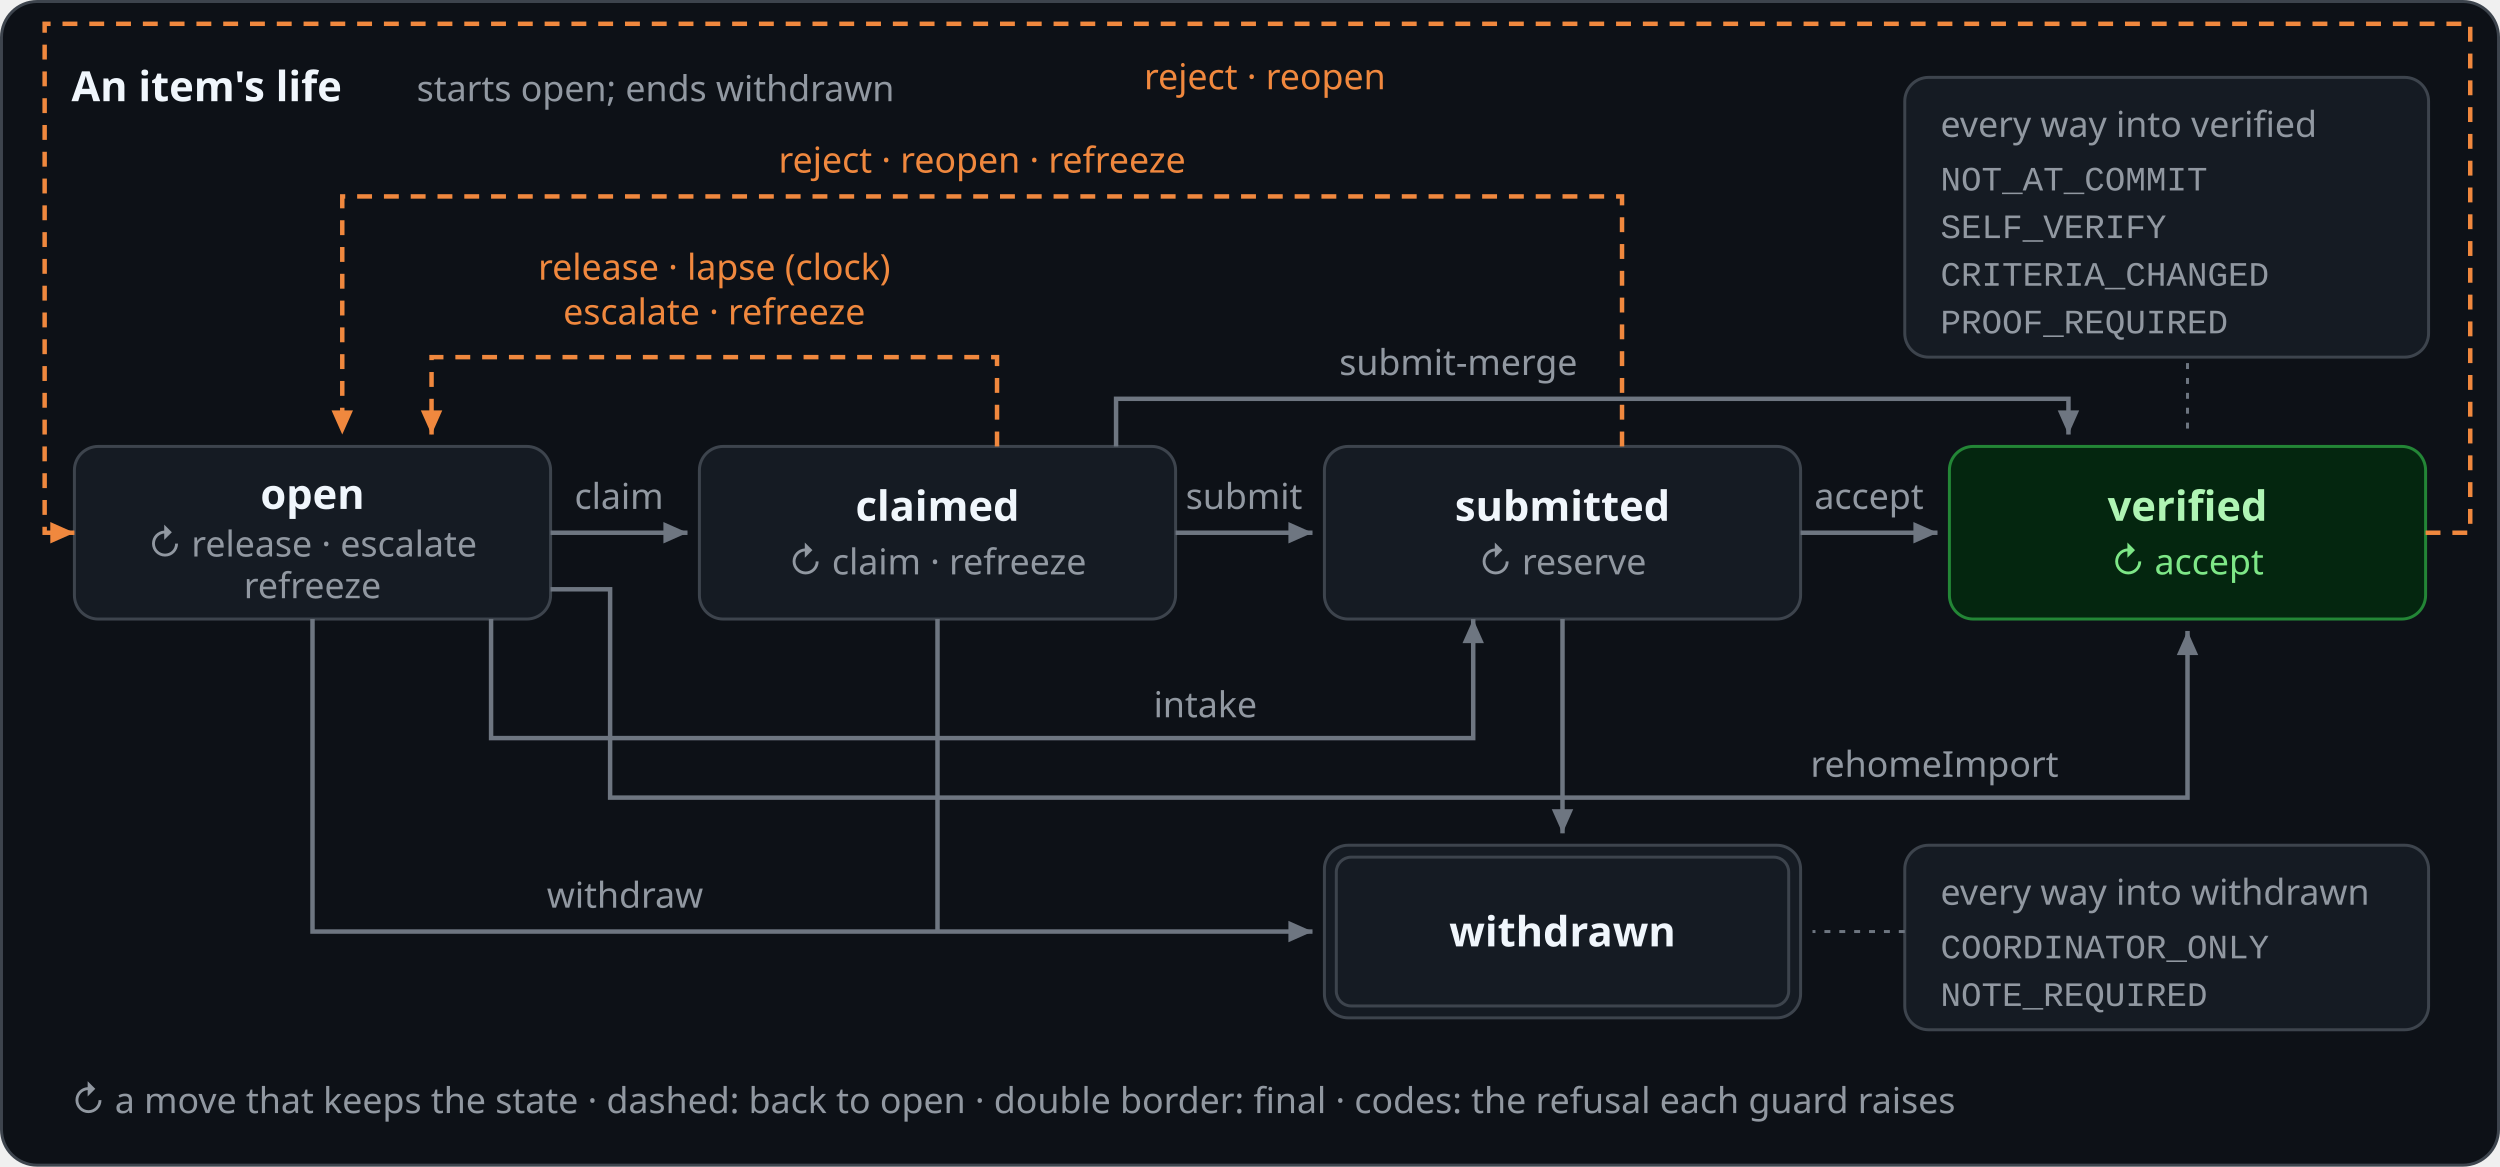
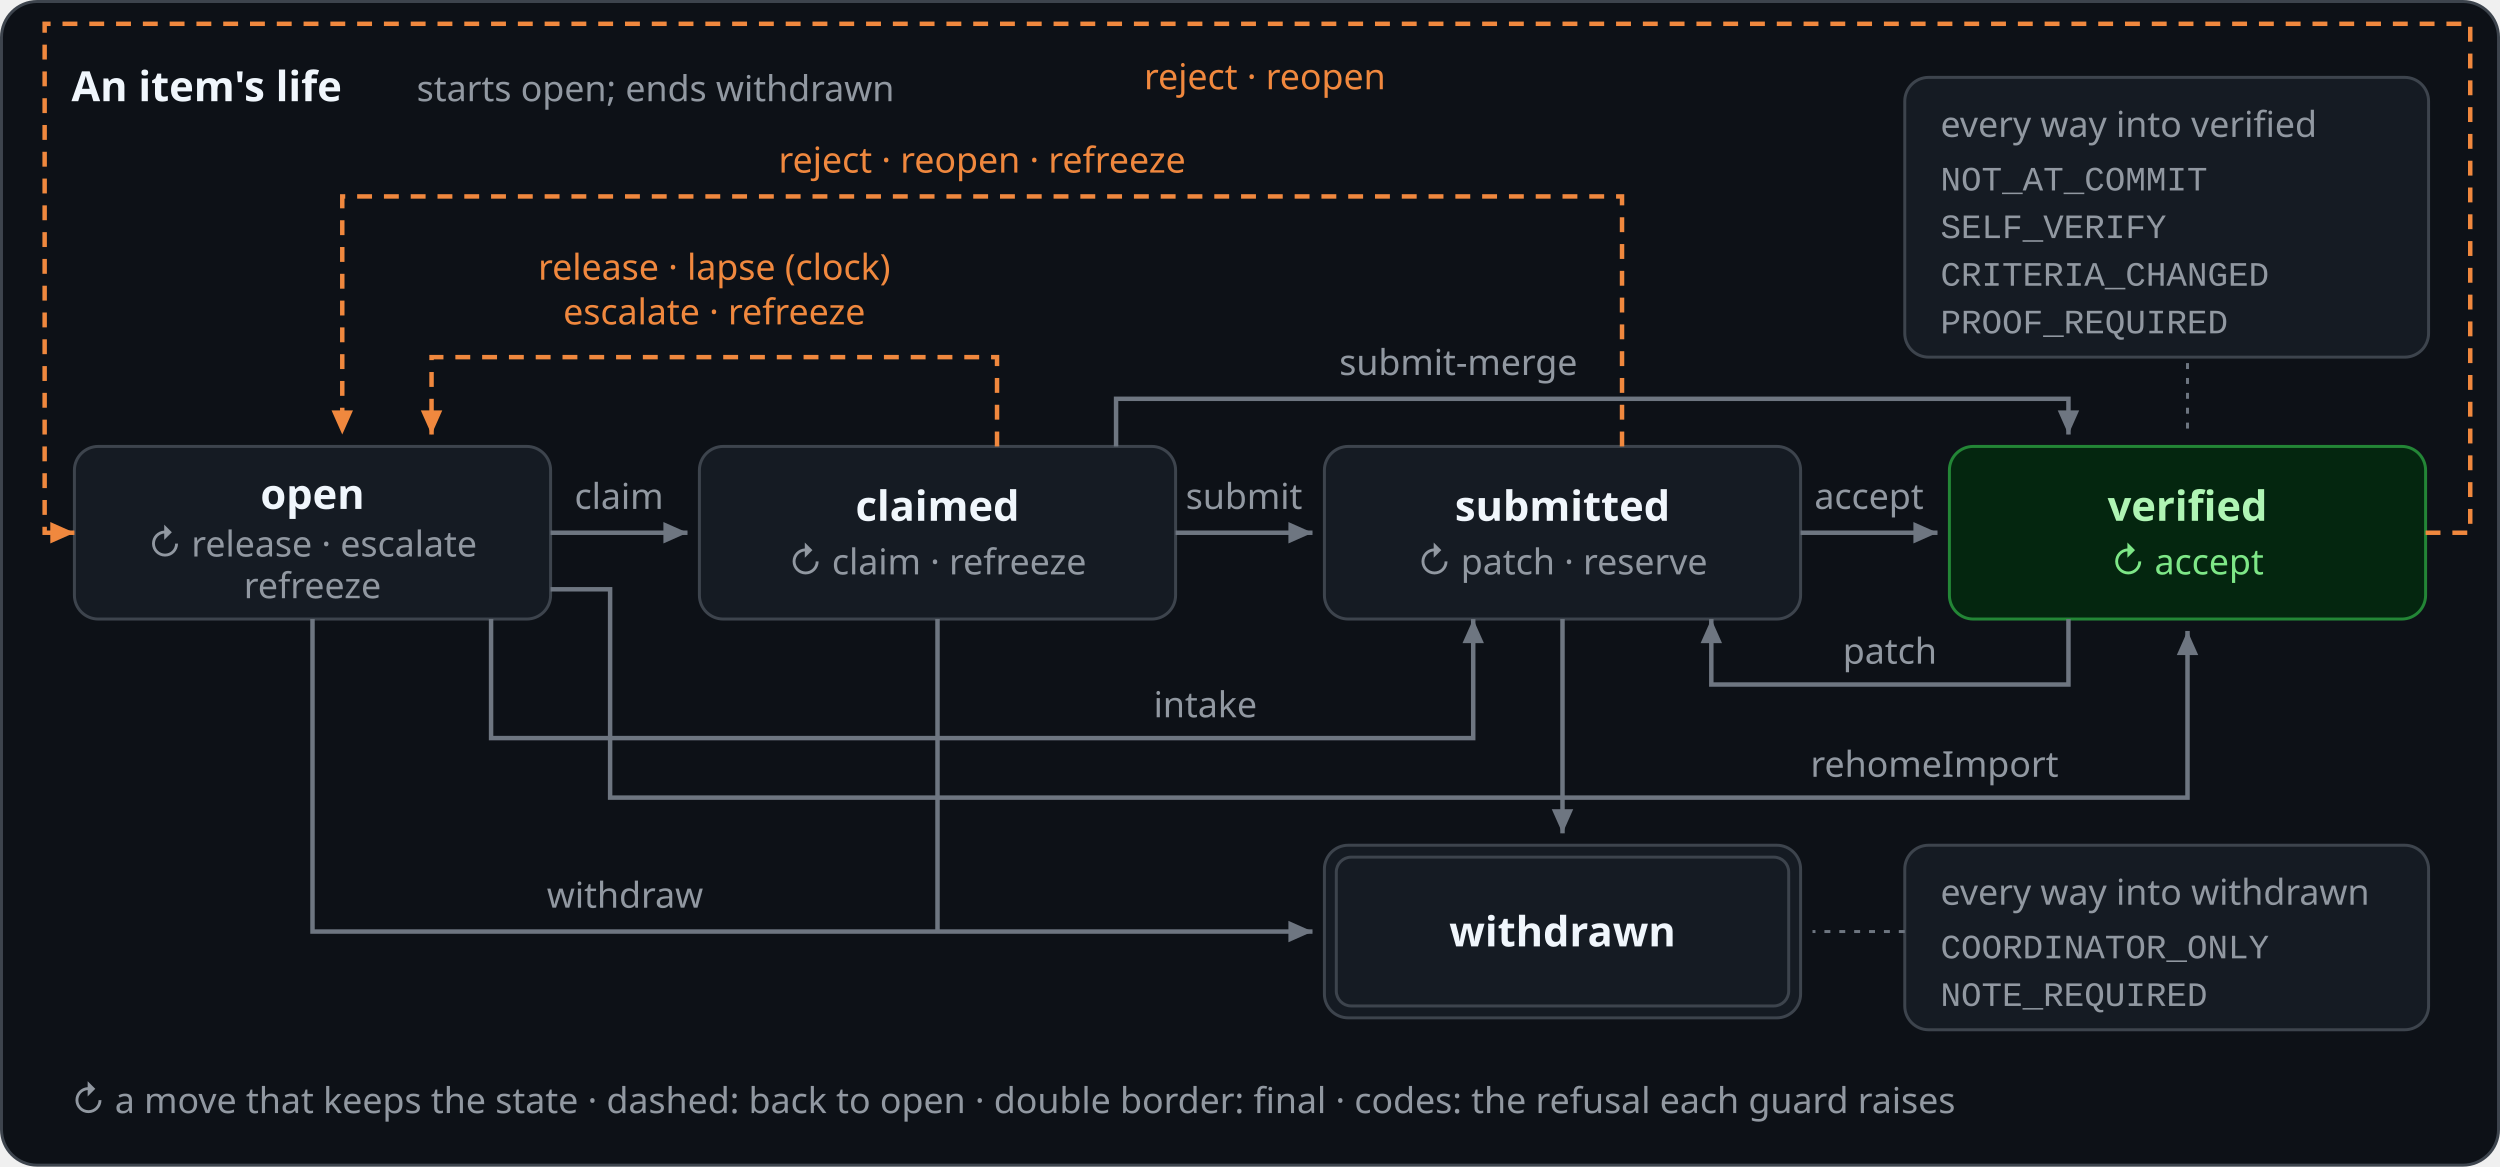
<svg xmlns="http://www.w3.org/2000/svg" viewBox="0 0 840 392" width="840" height="392" role="img" aria-labelledby="title desc">
  <style>
text { font-family: -apple-system, BlinkMacSystemFont, 'Segoe UI', 'Noto Sans', Helvetica, Arial, sans-serif; fill: #1f2328; }
.mono { font-family: ui-monospace, SFMono-Regular, 'SF Mono', Menlo, Consolas, 'Liberation Mono', monospace; }
.card { fill: #ffffff; stroke: #d1d9e0; }
.head { font-size: 14px; font-weight: 600; }
.aside { font-size: 12px; fill: #59636e; }
.t1 { font-size: 14px; font-weight: 600; }
.t2 { font-size: 12px; fill: #59636e; }
.label { font-size: 12px; fill: #59636e; }
.code { font-size: 11.5px; fill: #59636e; }
.edge { fill: none; stroke: #8c959f; stroke-width: 1.5; }
.edge.back { stroke: #bc4c00; stroke-dasharray: 5 4; }
.edge.leader { stroke-width: 1; stroke-dasharray: 2 3; }
.tip { fill: #8c959f; }
.tip.back { fill: #bc4c00; }
.label.back { fill: #bc4c00; }
.frame { fill: none; stroke: #d1d9e0; stroke-dasharray: 4 4; }
.plain rect { fill: #f6f8fa; stroke: #d1d9e0; }
.person rect { fill: #ddf4ff; stroke: #54aeff; }
.person .t1 { fill: #0a3069; } .person .t2 { fill: #0550ae; }
.agent rect { fill: #fbefff; stroke: #c297ff; }
.agent .t1 { fill: #3e1f79; } .agent .t2 { fill: #6639ba; }
.check rect { fill: #fff8c5; stroke: #d4a72c; }
.check .t1 { fill: #4d2d00; } .check .t2 { fill: #7d4e00; }
.done rect { fill: #dafbe1; stroke: #4ac26b; }
.done .t1 { fill: #044f1e; } .done .t2 { fill: #116329; }

  text { fill: #f0f6fc; }
  .card { fill: #0d1117; stroke: #3d444d; }
  .aside, .t2, .label, .code { fill: #9198a1; }
  .edge { stroke: #6e7681; }
  .edge.back { stroke: #f0883e; }
  .tip { fill: #6e7681; }
  .tip.back, .label.back { fill: #f0883e; }
  .frame { stroke: #3d444d; }
  .plain rect { fill: #151b23; stroke: #3d444d; }
  .person rect { fill: #0c2d6b; stroke: #1f6feb; }
  .person .t1 { fill: #cae8ff; } .person .t2 { fill: #a5d6ff; }
  .agent rect { fill: #271052; stroke: #8957e5; }
  .agent .t1 { fill: #ecdeff; } .agent .t2 { fill: #d2a8ff; }
  .check rect { fill: #272115; stroke: #9e6a03; }
  .check .t1 { fill: #f8e3a1; } .check .t2 { fill: #e3b341; }
  .done rect { fill: #04260f; stroke: #238636; }
  .done .t1 { fill: #aff5b4; } .done .t2 { fill: #7ee787; }

</style>
  <defs>
    <marker id="tip" viewBox="0 0 10 10" refX="9" refY="5" markerWidth="9" markerHeight="9" markerUnits="userSpaceOnUse" orient="auto">
      <path class="tip" d="M0 1 L9 5 L0 9 z" />
    </marker>
    <marker id="tip-back" viewBox="0 0 10 10" refX="9" refY="5" markerWidth="9" markerHeight="9" markerUnits="userSpaceOnUse" orient="auto">
      <path class="tip back" d="M0 1 L9 5 L0 9 z" />
    </marker>
  </defs>
  <rect class="card" x="0.5" y="0.5" width="839" height="391" rx="12" />
  <text class="head" x="24" y="34">An item's life</text>
  <text class="aside" x="140" y="34">starts open; ends withdrawn</text>
  <g class="plain">
    <rect x="25" y="150" width="160" height="58" rx="8" />
    <text class="t1" x="105" y="171" text-anchor="middle">open</text>
    <text class="t2" x="105" y="187" text-anchor="middle">↻ release · escalate</text>
    <text class="t2" x="105" y="201" text-anchor="middle">refreeze</text>
  </g>
  <g class="plain">
    <rect x="235" y="150" width="160" height="58" rx="8" />
    <text class="t1" x="315" y="175" text-anchor="middle">claimed</text>
    <text class="t2" x="315" y="193" text-anchor="middle">↻ claim · refreeze</text>
  </g>
  <g class="plain">
    <rect x="445" y="150" width="160" height="58" rx="8" />
    <text class="t1" x="525" y="175" text-anchor="middle">submitted</text>
-     <text class="t2" x="525" y="193" text-anchor="middle">↻ reserve</text>
+     <text class="t2" x="525" y="193" text-anchor="middle">↻ patch · reserve</text>
  </g>
  <g class="done">
    <rect x="655" y="150" width="160" height="58" rx="8" />
    <text class="t1" x="735" y="175" text-anchor="middle">verified</text>
    <text class="t2" x="735" y="193" text-anchor="middle">↻ accept</text>
  </g>
  <g class="plain" data-final="withdrawn">
    <rect x="445" y="284" width="160" height="58" rx="8" />
    <rect x="449" y="288" width="152" height="50" rx="5" fill="none" />
    <text class="t1" x="525" y="318" text-anchor="middle">withdrawn</text>
  </g>
+   <path class="edge" d="M 695 208 L 695 230 L 575 230 L 575 208" marker-end="url(#tip)" />
+   <text class="label" x="635" y="223" text-anchor="middle">patch</text>
  <path class="edge" d="M 185 198 L 205 198 L 205 268 L 735 268 L 735 212" marker-end="url(#tip)" />
  <text class="label" x="650" y="261" text-anchor="middle">rehomeImport</text>
  <path class="edge" d="M 165 208 L 165 248 L 495 248 L 495 208" marker-end="url(#tip)" />
  <text class="label" x="405" y="241" text-anchor="middle">intake</text>
  <path class="edge" d="M 185 179 L 231 179" marker-end="url(#tip)" />
  <text class="label" x="208" y="171" text-anchor="middle">claim</text>
  <path class="edge back" d="M 335 150 L 335 120 L 145 120 L 145 146" marker-end="url(#tip-back)" />
  <text class="label back" x="240" y="94" text-anchor="middle">release · lapse (clock)</text>
  <text class="label back" x="240" y="109" text-anchor="middle">escalate · refreeze</text>
  <path class="edge" d="M 395 179 L 441 179" marker-end="url(#tip)" />
  <text class="label" x="418" y="171" text-anchor="middle">submit</text>
  <path class="edge" d="M 375 150 L 375 134 L 695 134 L 695 146" marker-end="url(#tip)" />
  <text class="label" x="490" y="126" text-anchor="middle">submit-merge</text>
  <path class="edge" d="M 605 179 L 651 179" marker-end="url(#tip)" />
  <text class="label" x="628" y="171" text-anchor="middle">accept</text>
  <path class="edge back" d="M 545 150 L 545 66 L 115 66 L 115 146" marker-end="url(#tip-back)" />
  <text class="label back" x="330" y="58" text-anchor="middle">reject · reopen · refreeze</text>
  <path class="edge back" d="M 815 179 L 830 179 L 830 8 L 15 8 L 15 179 L 25 179" marker-end="url(#tip-back)" />
  <text class="label back" x="425" y="30" text-anchor="middle">reject · reopen</text>
  <path class="edge" d="M 105 208 L 105 313 L 441 313" marker-end="url(#tip)" />
  <text class="label" x="210" y="305" text-anchor="middle">withdraw</text>
  <path class="edge" d="M 315 208 L 315 313" />
  <path class="edge" d="M 525 208 L 525 280" marker-end="url(#tip)" />
  <g class="plain">
    <rect x="640" y="26" width="176" height="94" rx="8" />
  </g>
  <text class="label" x="652" y="46">every way into verified</text>
  <text class="code mono" x="652" y="64">NOT_AT_COMMIT</text>
  <text class="code mono" x="652" y="80">SELF_VERIFY</text>
  <text class="code mono" x="652" y="96">CRITERIA_CHANGED</text>
  <text class="code mono" x="652" y="112">PROOF_REQUIRED</text>
  <path class="edge leader" d="M 735 122 L 735 146" />
  <g class="plain">
    <rect x="640" y="284" width="176" height="62" rx="8" />
  </g>
  <text class="label" x="652" y="304">every way into withdrawn</text>
  <text class="code mono" x="652" y="322">COORDINATOR_ONLY</text>
  <text class="code mono" x="652" y="338">NOTE_REQUIRED</text>
  <path class="edge leader" d="M 640 313 L 609 313" />
  <text class="aside" x="24" y="374">↻ a move that keeps the state · dashed: back to open · double border: final · codes: the refusal each guard raises</text>
</svg>
